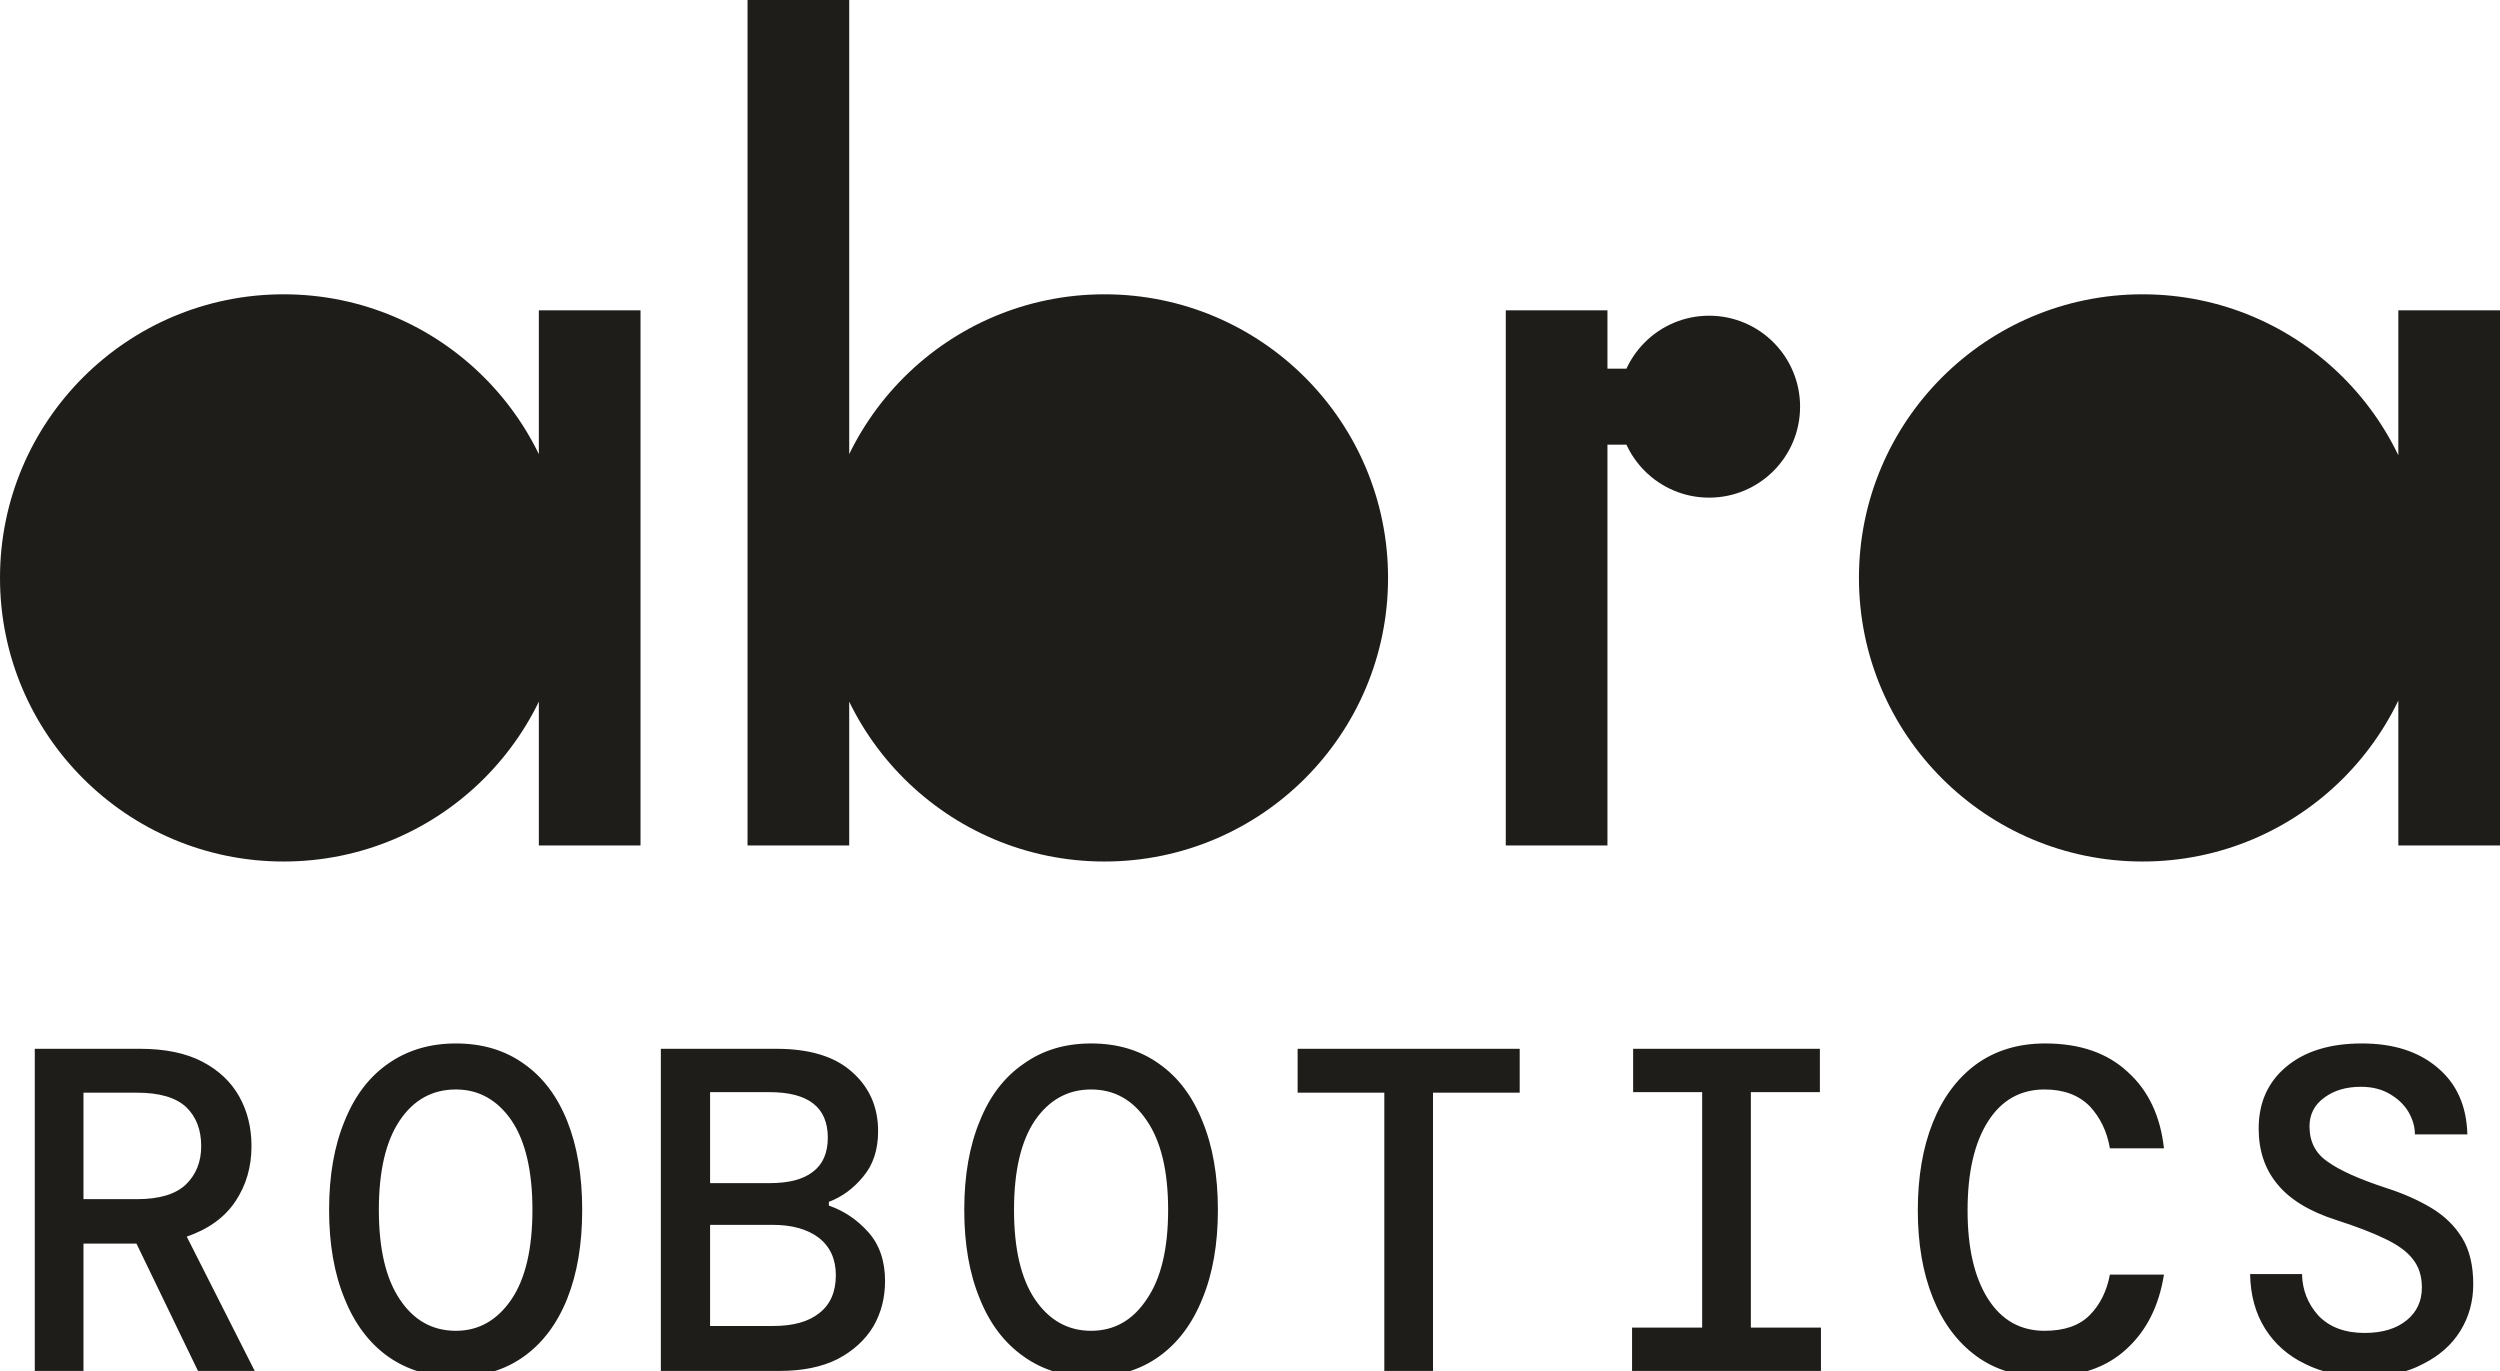
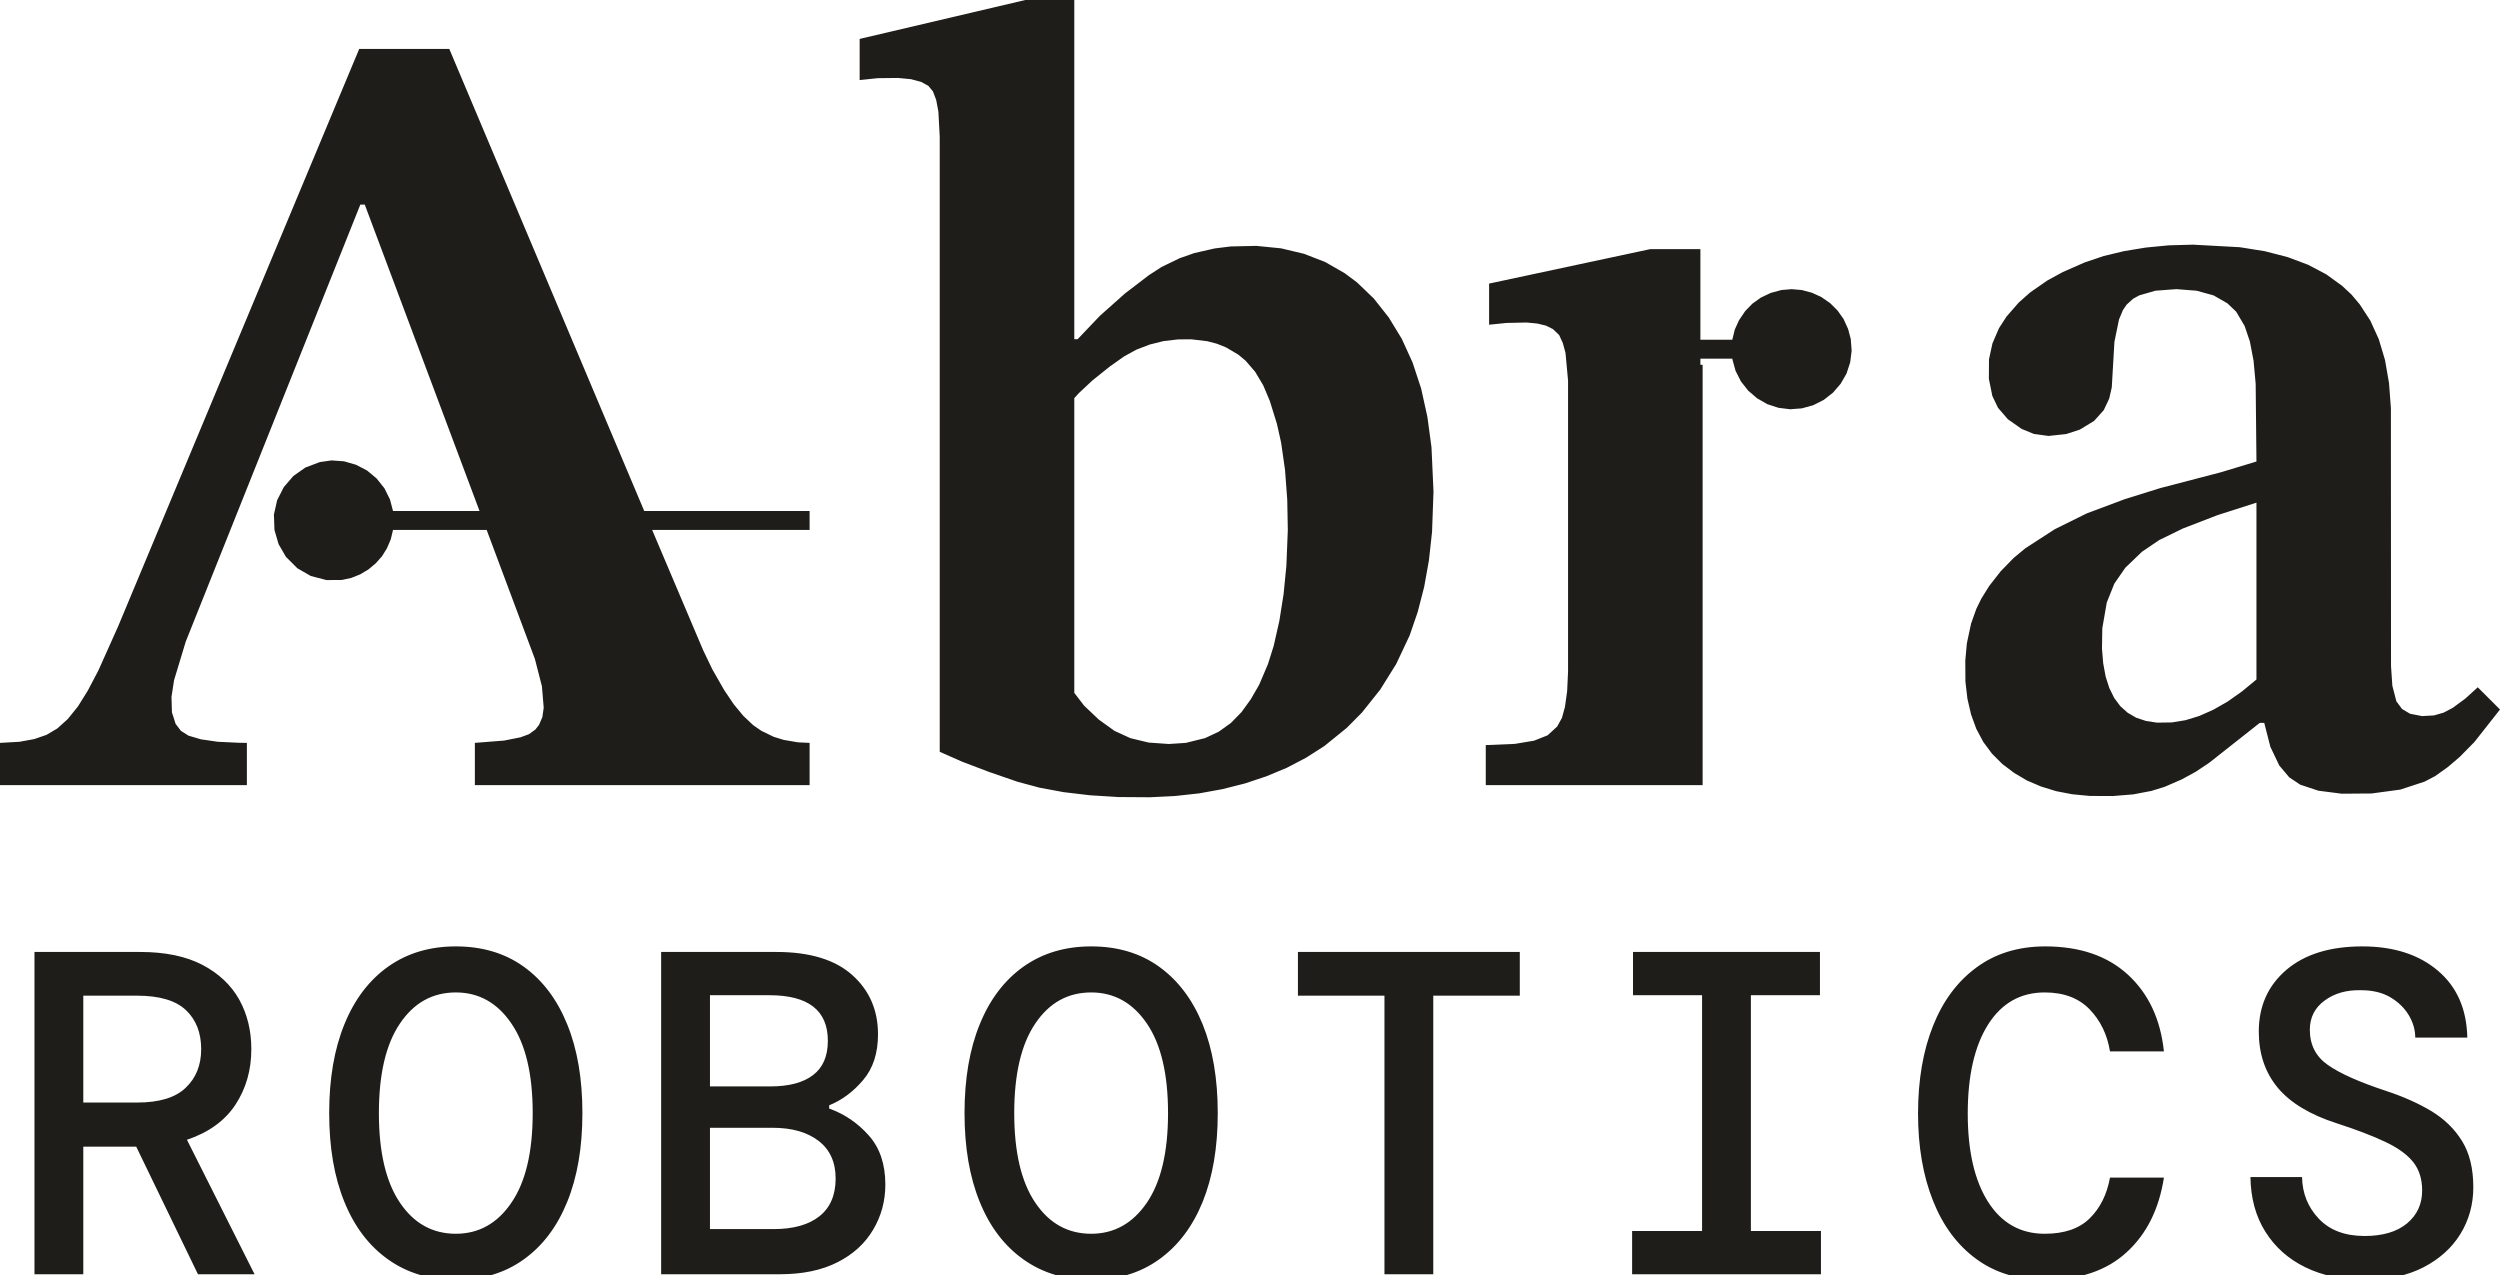
- <svg xmlns="http://www.w3.org/2000/svg" viewBox="-3.0 -158.0 467.2 256.2" role="img" aria-labelledby="t">
-   <path fill="#1F1D1A" d="M-3.0 -50.0A53.0 53.0 0 1 1 103.0 -50.0A53.0 53.0 0 1 1 -3.0 -50.0ZM150.4 -50.0A53.0 53.0 0 1 1 256.4 -50.0A53.0 53.0 0 1 1 150.4 -50.0ZM299.4 -82A17 17 0 1 1 333.4 -82A17 17 0 1 1 299.4 -82ZM344.4 -50.0A53.0 53.0 0 1 1 450.4 -50.0A53.0 53.0 0 1 1 344.4 -50.0ZM97.7 -100H116.7V0H97.7ZM136.7 -158H155.7V0H136.7ZM278.4 -100H297.4V0H278.4ZM296.4 -89.1H316.4V-74.9H296.4ZM445.2 -100H464.2V0H445.2Z" />
-   <path fill="#1F1D1A" d="M3.5 98.2V38.0H23.2Q30.2 38.0 34.8 40.4Q39.4 42.8 41.7 46.9Q44.0 51.0 44.0 56.2Q44.0 62.0 41.0 66.5Q38.0 71.0 31.9 73.1L44.6 98.2H34.0L22.5 74.4H12.6V98.2ZM12.6 66.1H22.6Q28.8 66.1 31.7 63.4Q34.6 60.6 34.6 56.2Q34.6 51.6 31.8 48.9Q28.9 46.2 22.6 46.2H12.6ZM82.2 99.3Q74.9 99.3 69.5 95.5Q64.2 91.7 61.4 84.7Q58.5 77.7 58.5 68.1Q58.5 58.5 61.4 51.5Q64.2 44.5 69.5 40.8Q74.9 37.0 82.2 37.0Q89.6 37.0 94.9 40.8Q100.2 44.5 103.0 51.5Q105.8 58.5 105.8 68.1Q105.8 77.7 103.0 84.7Q100.2 91.7 94.9 95.5Q89.6 99.3 82.2 99.3ZM82.2 90.7Q88.6 90.7 92.6 84.8Q96.5 79.0 96.5 68.1Q96.5 57.2 92.6 51.4Q88.6 45.6 82.2 45.6Q75.6 45.6 71.7 51.4Q67.8 57.2 67.8 68.1Q67.8 79.0 71.7 84.8Q75.6 90.7 82.2 90.7ZM120.5 98.2V38.0H142.1Q151.4 38.0 156.2 42.3Q161.1 46.6 161.1 53.4Q161.1 58.6 158.3 61.9Q155.6 65.2 151.9 66.6V67.3Q156.2 68.8 159.3 72.3Q162.4 75.8 162.4 81.4Q162.4 86.1 160.2 89.9Q157.9 93.7 153.5 96.0Q149.1 98.2 142.7 98.2ZM129.7 63.1H140.9Q146.2 63.1 148.9 61.0Q151.7 58.9 151.7 54.6Q151.7 46.1 140.8 46.1H129.7ZM129.7 89.8H141.5Q147.1 89.8 150.1 87.4Q153.2 85.0 153.2 80.3Q153.2 75.8 150.0 73.3Q146.8 70.9 141.4 70.9H129.7ZM200.9 99.3Q193.6 99.3 188.3 95.5Q182.9 91.7 180.1 84.7Q177.2 77.7 177.2 68.1Q177.2 58.5 180.1 51.5Q182.9 44.5 188.3 40.8Q193.6 37.0 200.9 37.0Q208.3 37.0 213.6 40.8Q218.9 44.5 221.7 51.5Q224.6 58.5 224.6 68.1Q224.6 77.7 221.7 84.7Q218.9 91.7 213.6 95.5Q208.3 99.3 200.9 99.3ZM200.9 90.7Q207.4 90.7 211.3 84.8Q215.3 79.0 215.3 68.1Q215.3 57.2 211.3 51.4Q207.4 45.6 200.9 45.6Q194.4 45.6 190.4 51.4Q186.5 57.2 186.5 68.1Q186.5 79.0 190.4 84.8Q194.4 90.7 200.9 90.7ZM255.7 98.2V46.2H239.5V38.0H281.0V46.2H264.8V98.2ZM302.0 98.2V90.1H315.1V46.1H302.2V38.0H337.1V46.1H324.2V90.1H337.3V98.2ZM379.2 99.3Q371.6 99.3 366.3 95.4Q361.0 91.5 358.2 84.5Q355.4 77.5 355.4 68.2Q355.4 58.8 358.2 51.8Q361.0 44.8 366.3 40.9Q371.7 37.0 379.2 37.0Q388.9 37.0 394.6 42.3Q400.4 47.5 401.4 56.6H391.3Q390.5 51.9 387.5 48.7Q384.4 45.6 379.1 45.6Q372.3 45.6 368.5 51.6Q364.7 57.6 364.7 68.2Q364.7 78.7 368.5 84.7Q372.3 90.7 379.1 90.7Q384.6 90.7 387.5 87.8Q390.4 84.9 391.3 80.2H401.4Q400.0 89.0 394.4 94.1Q388.8 99.3 379.2 99.3ZM439.0 99.3Q432.6 99.3 427.8 96.9Q423.0 94.6 420.3 90.3Q417.6 86.0 417.5 80.1H427.2Q427.3 84.6 430.3 87.9Q433.4 91.1 438.9 91.1Q443.9 91.1 446.8 88.7Q449.6 86.4 449.6 82.6Q449.6 79.4 447.9 77.3Q446.3 75.2 442.7 73.5Q439.2 71.8 433.6 70.0Q426.1 67.6 422.6 63.3Q419.1 59.1 419.1 52.9Q419.1 45.7 424.2 41.4Q429.4 37.0 438.4 37.0Q447.2 37.0 452.5 41.5Q457.9 46.0 458.1 54.0H448.3Q448.3 51.9 447.1 49.8Q445.9 47.8 443.7 46.5Q441.4 45.1 438.2 45.1Q434.1 45.1 431.4 47.1Q428.6 49.1 428.6 52.5Q428.6 56.8 432.0 59.1Q435.3 61.5 442.9 64.0Q447.6 65.5 451.3 67.7Q455.0 69.9 457.1 73.3Q459.2 76.7 459.2 82.0Q459.2 86.8 456.8 90.7Q454.4 94.6 449.8 96.9Q445.3 99.3 439.0 99.3Z" />
+ <svg xmlns="http://www.w3.org/2000/svg" viewBox="2.0 -706.0 2248.0 1145.8" role="img" aria-labelledby="t">
+   <path fill="#1F1D1A" d="M775 -634L791.2 -635.7L809.4 -635.9L821.1 -634.8L830.2 -632.4L836.8 -628.8L840.9 -623.8L843.8 -616.2L845.8 -605.7L847 -583L847 -30L867.1 -21.1L891.3 -11.9L917.1 -3L936.8 2.3L958.4 6.3L982 9.1L1007.6 10.7L1035.8 10.9L1058.4 9.8L1080.3 7.4L1101.2 3.6L1121.4 -1.5L1140.6 -7.9L1159.1 -15.6L1176.5 -24.7L1192.9 -35.2L1212.9 -51.4L1226.6 -65.2L1243.1 -85.9L1257.5 -109L1269.6 -134.7L1276.8 -155.7L1282.6 -178.2L1286.9 -202.2L1289.7 -227.7L1291 -264L1289.2 -303.8L1285.5 -331.2L1279.9 -356.6L1272.2 -380L1262.5 -401.3L1250.8 -420.5L1237.3 -437.6L1222.2 -452.1L1211.2 -460.3L1193.6 -470.4L1174.5 -477.8L1153.9 -482.7L1131.7 -484.9L1108.7 -484.4L1094.2 -482.6L1075.8 -478.4L1062.7 -473.8L1046.4 -465.9L1035 -458.5L1013.7 -442.2L991.1 -422.1L971 -401L968 -401L968 -706L924 -706L775 -671ZM972.2 -352.6L984.4 -364L999.9 -376.4L1012.9 -385.6L1024.1 -391.7L1035.9 -396.2L1048.3 -399.3L1061.3 -400.8L1073.1 -400.9L1087.5 -399.2L1096.3 -396.9L1104.5 -393.6L1115.5 -387.1L1122.1 -381.6L1130.7 -371.6L1137.9 -359.5L1143.8 -345.5L1150.2 -324.9L1154 -307.9L1157.5 -283.4L1159.5 -256.6L1160 -229.4L1158.7 -197.1L1156.2 -171.8L1152.4 -147.7L1147.3 -125.2L1142.1 -108.7L1134.2 -90.2L1126.7 -77.2L1118.3 -65.6L1108.7 -55.8L1097.8 -48L1085.6 -42.3L1068.3 -38L1053 -37L1034.8 -38.3L1018.6 -42.2L1004.3 -48.7L990.1 -58.9L976.9 -71.4L968 -83L968 -348ZM216.8 -38.1L197.8 -39L182.7 -41.2L171.5 -44.5L164.7 -48.8L159.9 -55.1L156.6 -65.5L156.2 -79.3L158.5 -94.3L169 -129L326 -522L330 -522L433.2 -246.5L355.4 -246.5L352.7 -256.8L347.7 -266.9L340.7 -275.7L332.1 -282.9L322.1 -288.1L311.3 -291.2L300.1 -292L289.6 -290.5L276.6 -285.6L265.8 -278L257.2 -268L251.2 -256.2L248.3 -243.3L248.8 -229.4L252.5 -216.7L259.1 -205.3L269.4 -195L281.4 -188.1L295.5 -184.4L309.4 -184.5L317.8 -186.3L325.8 -189.5L333.2 -193.9L339.8 -199.4L345.5 -205.8L350 -213.1L353.4 -221.1L355.4 -229.5L439.6 -229.5L483 -113.4L489.3 -88.9L490.9 -69.6L489.7 -61.2L486.7 -54.2L483.4 -50L477.6 -45.8L470 -43L455.4 -40.1L429 -38L429 0L730 0L730 -38L719.5 -38.5L706.6 -40.7L697.6 -43.5L686.7 -48.8L679.3 -53.9L670.4 -62.3L661.8 -72.7L653.3 -85.3L642.6 -104L634.2 -121.5L588.4 -229.5L730 -229.5L730 -246.5L581.3 -246.5L406 -662L325 -662L108.1 -142.5L90.5 -103.2L81 -85.1L72.1 -70.8L63 -59.5L53.6 -51L43.8 -45.2L32.7 -41.4L19.6 -39L2 -38L2 0L224 0L224 -38ZM1559.8 -382.8L1562.6 -372.6L1567.4 -363.1L1573.9 -354.8L1581.9 -347.9L1591.1 -342.6L1601.2 -339.3L1611.7 -338L1622.2 -338.8L1632.4 -341.6L1641.9 -346.4L1650.2 -352.9L1657.1 -360.9L1662.4 -370.1L1665.7 -380.2L1667 -390.7L1666.2 -401.2L1663.8 -410.2L1659.7 -419.2L1654.3 -426.8L1647.8 -433.3L1639.6 -439L1631.2 -442.8L1622.2 -445.2L1613 -446L1603.8 -445.2L1594.2 -442.6L1585.2 -438.3L1577.7 -432.9L1571.3 -426.3L1565.7 -418L1561.9 -409.6L1559.7 -400.5L1531 -400.5L1531 -482L1486 -482L1341 -451L1341 -414L1356.5 -415.6L1374.6 -416L1384.2 -415.1L1392.1 -413.2L1398.4 -410.1L1404 -404.7L1407.3 -397.5L1409.7 -388.7L1412 -363.7L1412 -102.2L1411.2 -84.7L1409.2 -70.3L1406.5 -60.5L1402.2 -52.7L1393.6 -44.8L1381.5 -40L1364.2 -37.1L1338 -36L1338 0L1533 0L1533 -378L1531 -378L1531 -383.5L1559.7 -383.5ZM1901.9 9.8L1920.3 8.3L1936.5 5.2L1948.5 1.5L1963.9 -5.2L1976.5 -12.1L1988.5 -20.1L2034 -56L2038 -56L2043.5 -34.5L2051.5 -17.7L2060.5 -7L2070.4 -0.4L2086.7 5L2107.7 7.7L2134.5 7.5L2160.4 4L2182.3 -3.2L2191.8 -8.2L2203 -16.2L2213.8 -25.4L2227 -38.8L2250 -68L2230 -88L2218.9 -77.9L2207.5 -69.5L2199.3 -65.2L2190.7 -62.7L2179.9 -62.1L2169.1 -64.2L2161.9 -68.5L2156.8 -75.4L2153.2 -89.4L2152 -107.1L2151.9 -339L2150.2 -361.6L2146.6 -382.3L2141 -401L2133.4 -417.7L2123.8 -432.4L2116.4 -441.2L2108 -449L2093.8 -459.3L2077.5 -467.9L2059.1 -474.8L2038.6 -480.1L2016.1 -483.7L1974 -486L1952.2 -485.4L1931.5 -483.4L1912 -480.2L1893.7 -475.8L1876.5 -470L1856.9 -461.4L1843 -453.8L1827.7 -443.2L1817.2 -433.9L1806.3 -421.4L1799.5 -410.9L1793.6 -397.2L1790.5 -382.9L1790.4 -365.3L1793.5 -350L1798.6 -339.3L1807.5 -329L1819.9 -320.3L1830.9 -315.8L1844 -314L1859.9 -315.7L1872.2 -319.7L1885 -327.5L1893.7 -337.2L1898.6 -347.6L1900.9 -357.6L1903.3 -398.7L1907.4 -418.7L1910.9 -427.1L1914.2 -432L1920 -437.3L1925.6 -440.4L1940.2 -444.6L1959 -446L1977.1 -444.6L1992.4 -440.4L2004.8 -433.3L2012.8 -425.7L2020.4 -412.8L2025.1 -398.9L2028.4 -381.6L2030.3 -360.9L2031 -291L1998.9 -281.3L1944.5 -267.1L1913 -257.3L1878.5 -244.4L1849.6 -230.1L1823.2 -213L1812.7 -204.3L1801 -192.3L1790.7 -179.1L1783.6 -167.7L1779.1 -158.5L1774.4 -145.3L1770.6 -127.5L1769.2 -112.1L1769.3 -93.1L1771.1 -77.7L1774.4 -63.5L1779.1 -50.6L1785.4 -38.8L1793.2 -28.3L1802.5 -19L1813.1 -11L1824.6 -4.2L1837.2 1.2L1850.8 5.4L1865.4 8.2L1881 9.7ZM2017.9 -84.2L2005 -75.1L1992.2 -67.8L1979.6 -62.2L1967.2 -58.4L1955 -56.4L1941.6 -56.2L1931.7 -57.7L1922.9 -60.6L1915.2 -65.1L1908.6 -71L1903.1 -78.4L1898.7 -87.3L1895.4 -97.6L1893.2 -109.5L1892.1 -122.8L1892.4 -141.1L1896.4 -164.2L1903.2 -181.2L1913.1 -195.5L1928.1 -209.9L1943.6 -220.4L1964.9 -230.8L1996 -242.8L2031 -254L2031 -95Z" />
+   <path fill="#1F1D1A" d="M33.0 439.8V150.0H127.9Q161.8 150.0 184.0 161.6Q206.1 173.2 217.1 192.8Q228.0 212.5 228.0 237.4Q228.0 265.5 213.8 287.2Q199.5 309.0 170.1 318.9L230.9 439.8H180.0L124.5 325.1H76.9V439.8ZM76.9 285.4H125.4Q155.2 285.4 169.0 272.1Q182.9 258.9 182.9 237.4Q182.9 215.4 169.3 202.4Q155.6 189.3 125.0 189.3H76.9ZM411.9 444.8Q376.7 444.8 351.0 426.5Q325.3 408.3 311.7 374.8Q298.0 341.3 298.0 294.9Q298.0 248.5 311.7 215.0Q325.3 181.5 351.0 163.2Q376.7 145.0 411.9 145.0Q447.5 145.0 472.9 163.2Q498.4 181.5 512.0 215.0Q525.7 248.5 525.7 294.9Q525.7 341.3 512.0 374.8Q498.4 408.3 472.9 426.5Q447.5 444.8 411.9 444.8ZM411.9 403.4Q442.9 403.4 461.9 375.4Q481.0 347.5 481.0 294.9Q481.0 242.3 461.9 214.4Q442.9 186.4 411.9 186.4Q380.4 186.4 361.6 214.4Q342.7 242.3 342.7 294.9Q342.7 347.5 361.6 375.4Q380.4 403.4 411.9 403.4ZM596.5 439.8V150.0H700.0Q745.1 150.0 768.3 170.7Q791.5 191.4 791.5 224.1Q791.5 249.4 778.2 265.1Q765.0 280.8 747.6 287.9V290.8Q768.3 298.2 783.2 315.0Q798.1 331.7 798.1 359.1Q798.1 381.4 787.1 399.8Q776.2 418.3 755.1 429.0Q733.9 439.8 703.3 439.8ZM640.4 270.9H694.6Q719.9 270.9 733.1 260.7Q746.4 250.6 746.4 229.9Q746.4 188.9 693.8 188.9H640.4ZM640.4 399.2H697.5Q724.4 399.2 738.9 387.6Q753.4 376.0 753.4 353.7Q753.4 331.7 738.1 319.9Q722.8 308.1 696.7 308.1H640.4ZM983.2 444.8Q948.0 444.8 922.3 426.5Q896.6 408.3 883.0 374.8Q869.3 341.3 869.3 294.9Q869.3 248.5 883.0 215.0Q896.6 181.5 922.3 163.2Q948.0 145.0 983.2 145.0Q1018.8 145.0 1044.2 163.2Q1069.7 181.5 1083.4 215.0Q1097.0 248.5 1097.0 294.9Q1097.0 341.3 1083.4 374.8Q1069.7 408.3 1044.2 426.5Q1018.8 444.8 983.2 444.8ZM983.2 403.4Q1014.2 403.4 1033.3 375.4Q1052.3 347.5 1052.3 294.9Q1052.3 242.3 1033.3 214.4Q1014.2 186.4 983.2 186.4Q951.7 186.4 932.9 214.4Q914.0 242.3 914.0 294.9Q914.0 347.5 932.9 375.4Q951.7 403.4 983.2 403.4ZM1246.9 439.8V189.3H1169.1V150.0H1368.6V189.3H1290.8V439.8ZM1469.6 439.8V400.9H1532.5V188.9H1470.4V150.0H1638.5V188.9H1576.4V400.9H1639.4V439.8ZM1841.0 444.8Q1804.5 444.8 1779.1 426.1Q1753.6 407.5 1740.2 373.8Q1726.7 340.0 1726.7 295.3Q1726.7 250.2 1740.2 216.4Q1753.6 182.7 1779.3 163.9Q1805.0 145.0 1841.0 145.0Q1887.8 145.0 1915.5 170.5Q1943.2 196.0 1947.8 239.4H1899.3Q1895.6 216.7 1880.9 201.5Q1866.2 186.4 1840.6 186.4Q1807.9 186.4 1789.6 215.4Q1771.4 244.4 1771.4 295.3Q1771.4 345.8 1789.6 374.6Q1807.9 403.4 1840.6 403.4Q1867.1 403.4 1881.1 389.5Q1895.2 375.6 1899.3 352.9H1947.8Q1941.2 395.5 1914.2 420.1Q1887.3 444.8 1841.0 444.8ZM2128.7 444.8Q2098.1 444.8 2075.1 433.6Q2052.1 422.4 2039.1 401.7Q2026.0 381.0 2025.6 352.4H2072.0Q2072.4 374.4 2087.1 389.9Q2101.8 405.4 2128.3 405.4Q2152.7 405.4 2166.4 394.1Q2180.0 382.7 2180.0 364.5Q2180.0 349.1 2172.0 339.0Q2163.9 328.8 2146.9 320.8Q2129.9 312.7 2103.0 304.0Q2067.0 292.4 2050.0 271.9Q2033.1 251.4 2033.1 221.6Q2033.1 187.3 2057.9 166.1Q2082.7 145.0 2126.2 145.0Q2168.4 145.0 2194.1 166.8Q2219.8 188.5 2220.6 227.0H2173.8Q2173.8 216.7 2168.0 206.9Q2162.2 197.2 2151.5 190.8Q2140.7 184.4 2125.0 184.4Q2105.5 183.9 2092.3 193.7Q2079.0 203.4 2079.0 220.0Q2079.0 240.3 2095.2 251.6Q2111.3 263.0 2147.7 275.0Q2170.5 282.5 2188.1 293.0Q2205.7 303.6 2215.8 319.9Q2226.0 336.3 2226.0 361.6Q2226.0 384.7 2214.4 403.6Q2202.8 422.4 2181.1 433.6Q2159.3 444.8 2128.7 444.8Z" />
</svg>
